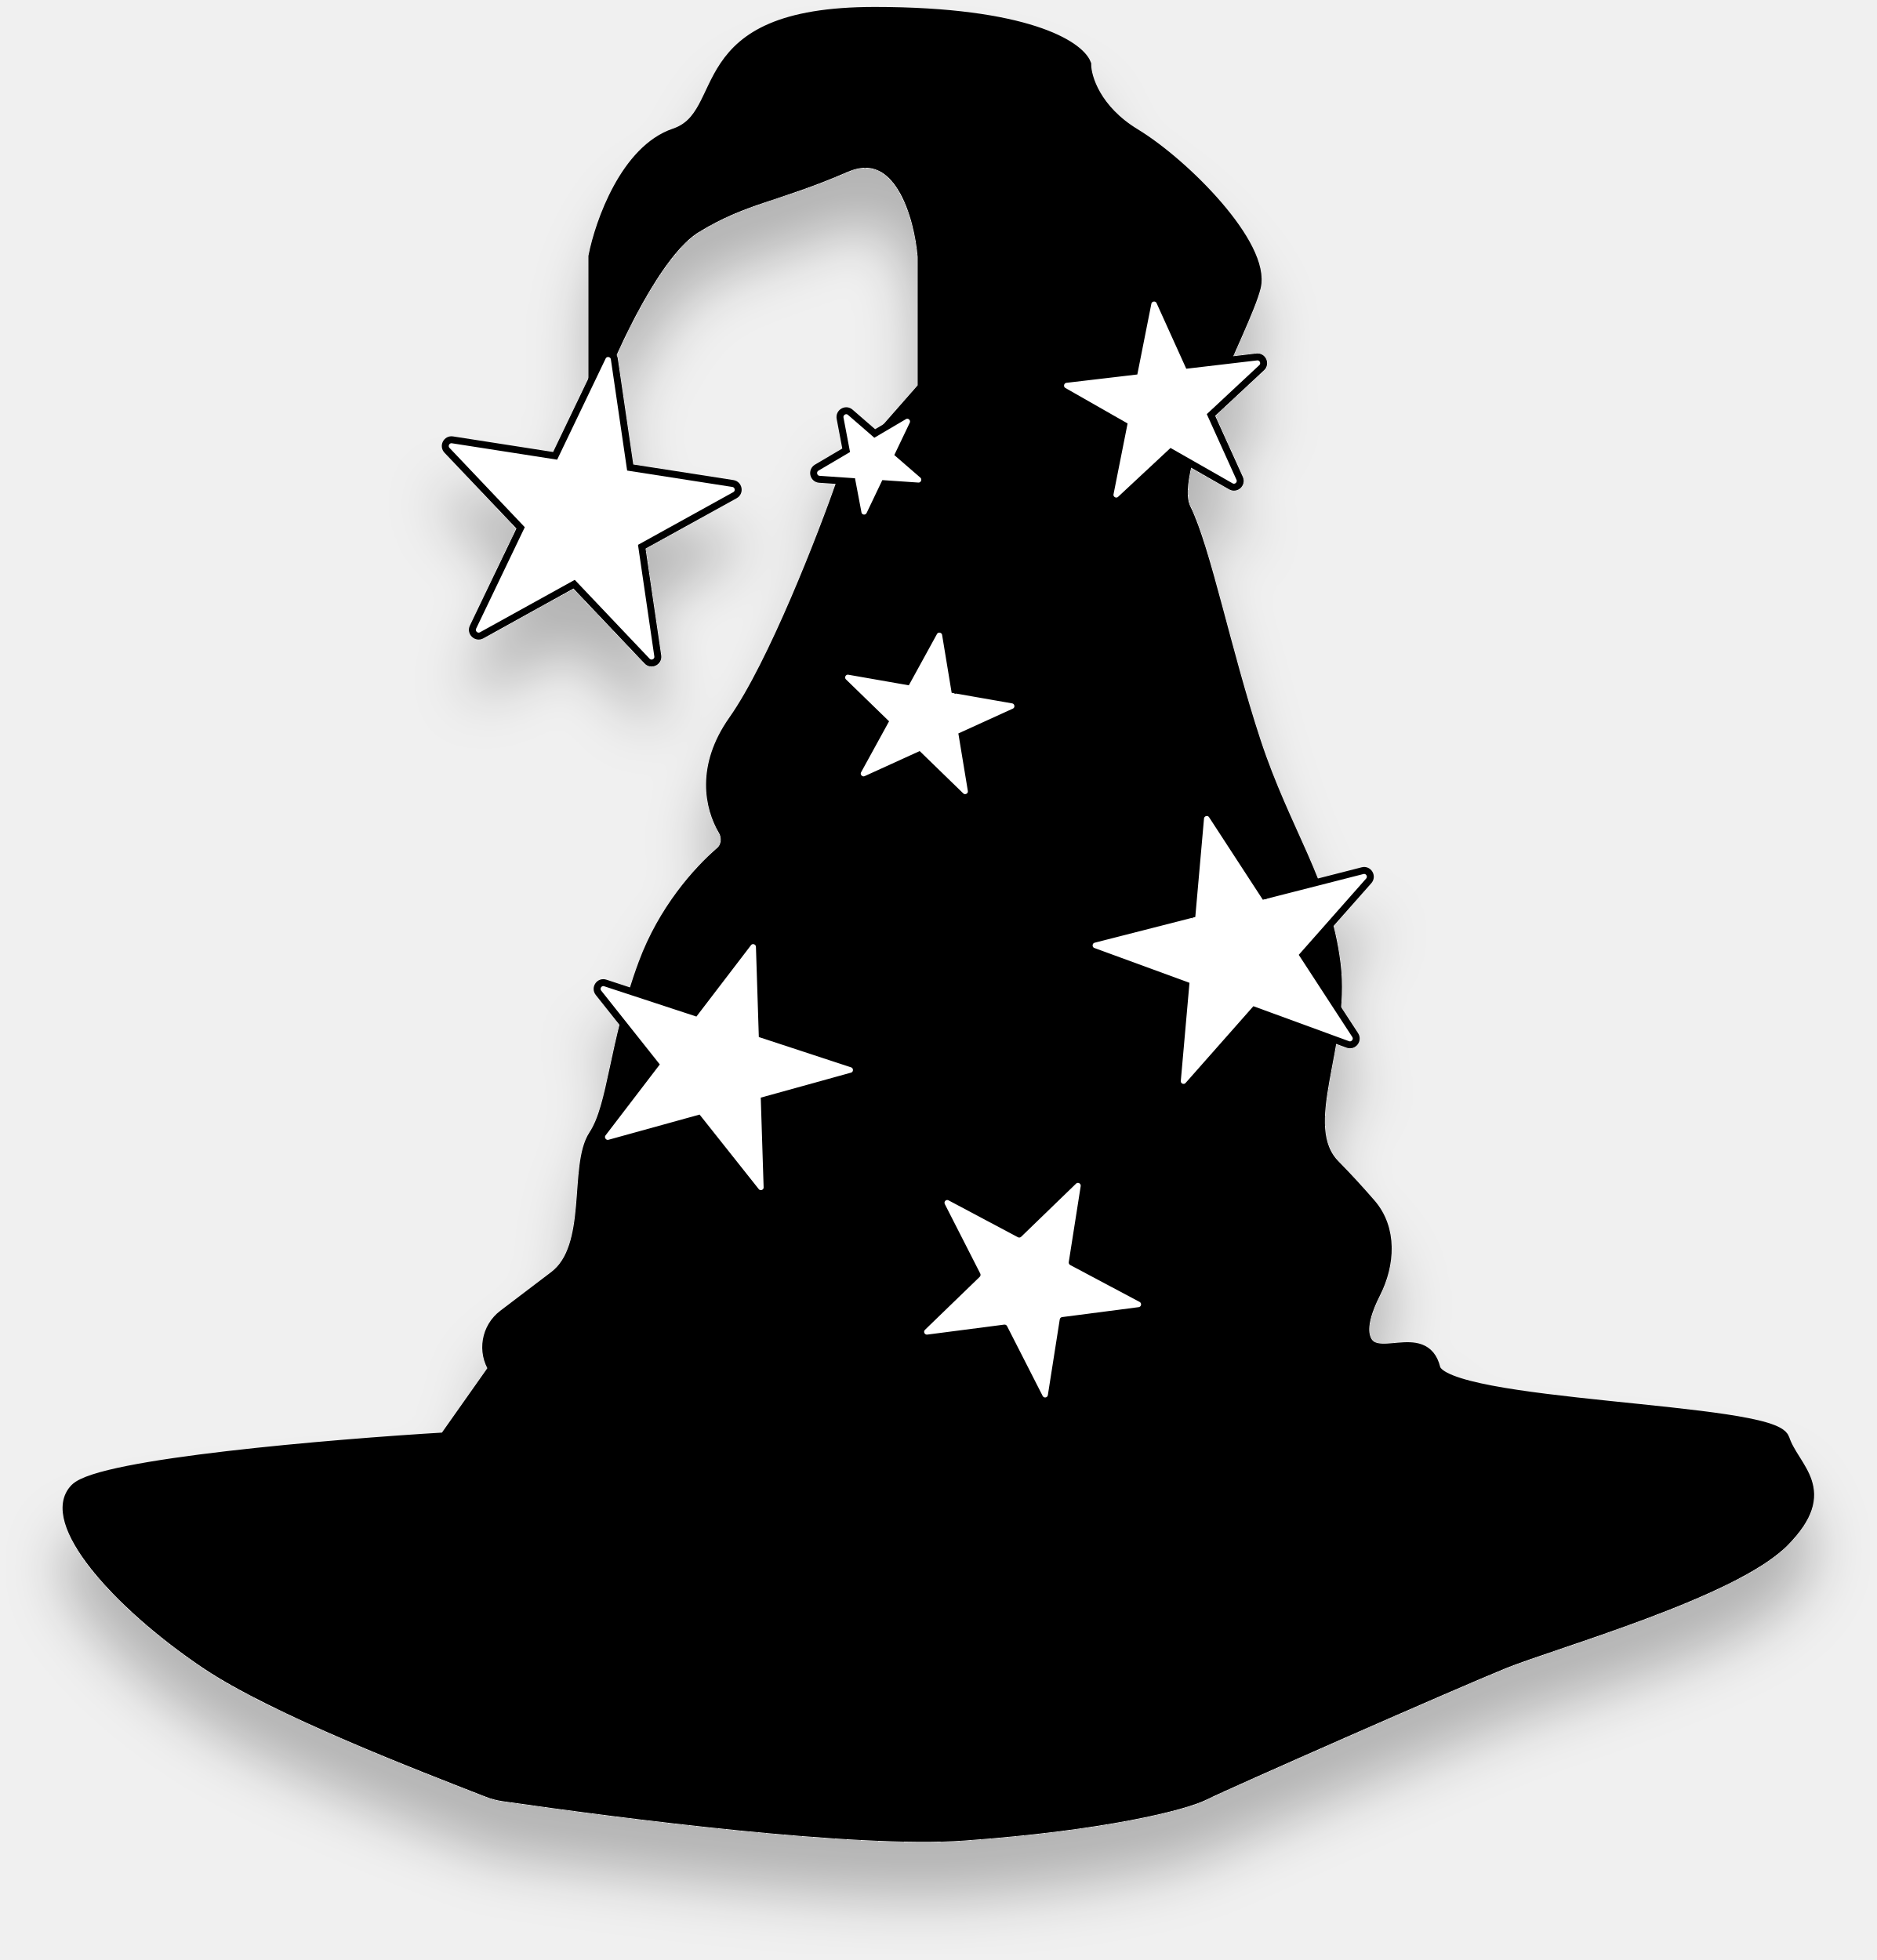
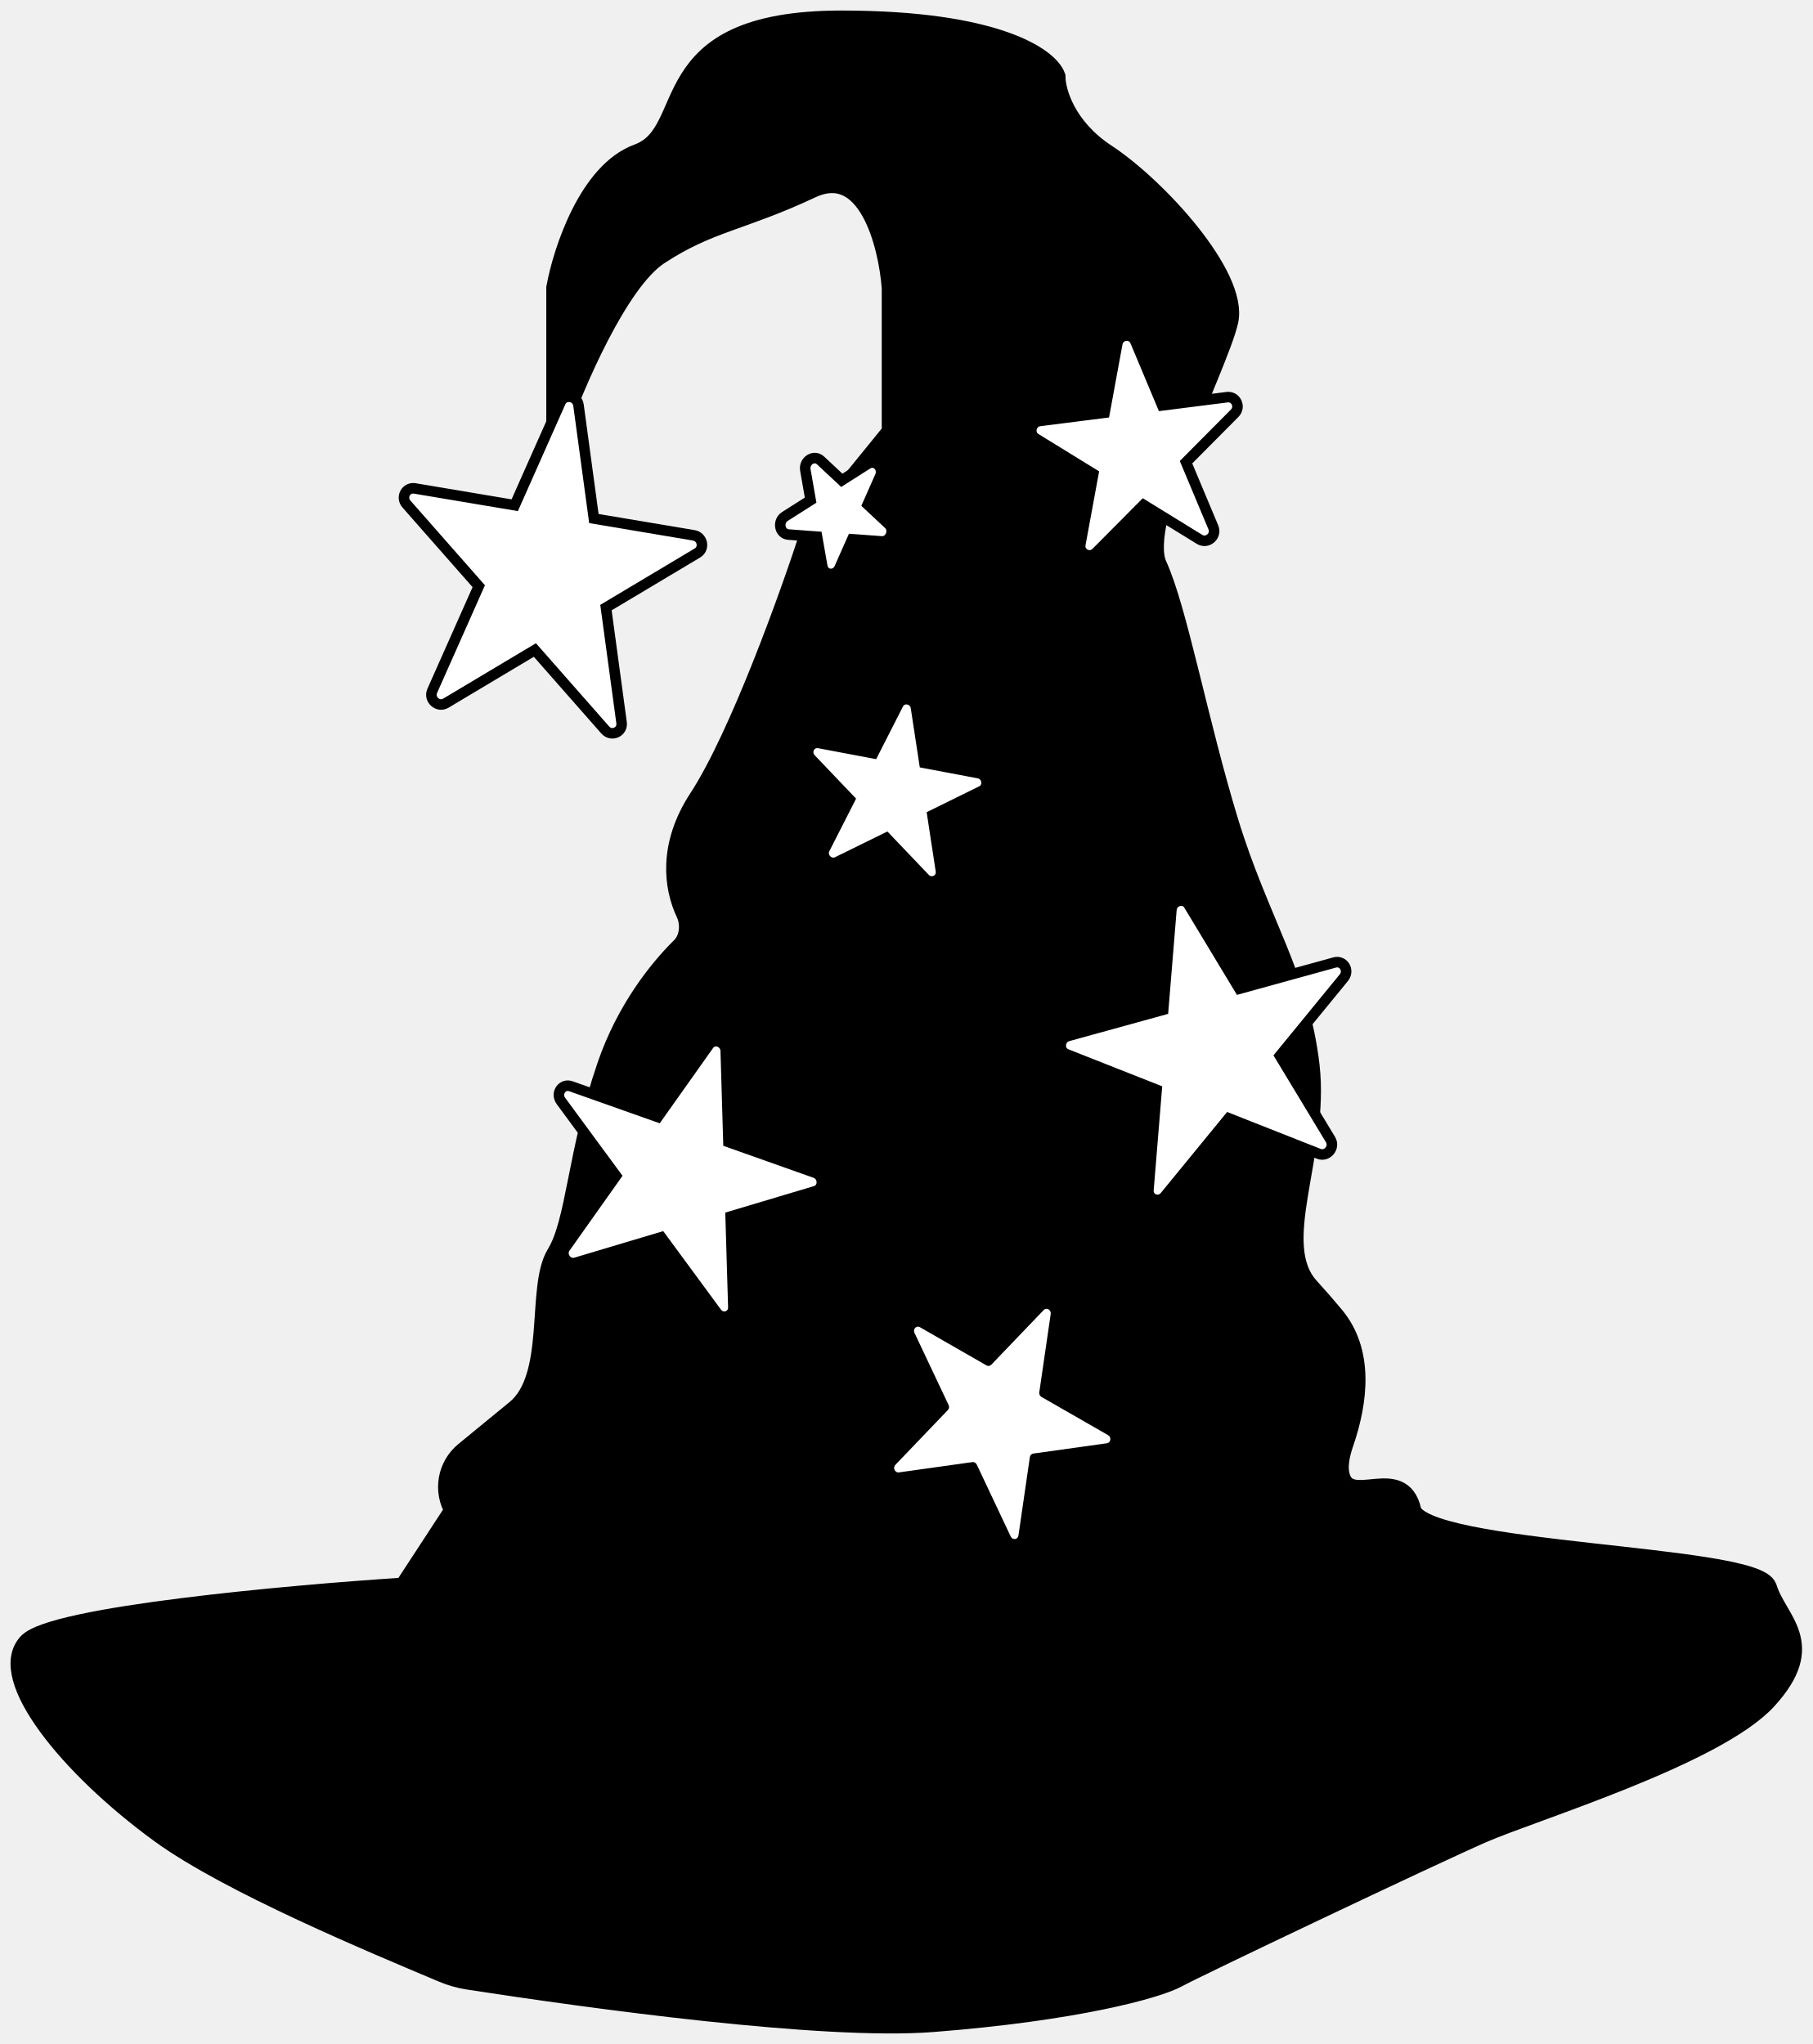
- <svg xmlns="http://www.w3.org/2000/svg" width="135" height="141" viewBox="0 0 135 141" fill="none">
-   <g filter="url(#filter0_d_36_202)">
-     <path d="M42.827 18.454V27.909C44.023 24.757 47.133 18.018 50.004 16.272C53.592 14.091 55.745 14.091 60.769 11.909C64.788 10.164 66.272 15.545 66.511 18.454V27.909L60.769 34.454C59.334 38.575 55.745 47.836 52.874 51.908C50.567 55.181 51.196 58.048 52.153 59.676C52.47 60.216 52.399 60.965 51.925 61.374C50.289 62.786 47.824 65.555 46.415 69.362C44.262 75.18 44.262 79.544 42.827 81.726C41.391 83.907 42.827 89.726 39.956 91.907L36.293 94.691C35.122 95.581 34.841 97.225 35.649 98.453L32.061 103.544C23.927 104.028 7.228 105.434 5.506 107.18C3.353 109.362 8.377 115.18 14.836 119.543C19.801 122.897 30.464 126.967 35.111 128.786C35.471 128.927 35.837 129.025 36.22 129.08C44.787 130.309 61.522 132.476 69.382 131.907C79.429 131.179 85.171 129.725 86.606 128.998C88.042 128.27 104.549 120.998 108.138 119.543C111.726 118.089 124.645 114.452 128.233 110.816C131.822 107.18 128.951 105.725 128.233 103.544C127.516 101.362 103.831 101.362 103.114 98.453C102.396 95.544 98.807 98.453 98.09 96.271C97.809 95.419 98.202 94.186 98.816 92.978C99.855 90.933 100.003 88.431 98.503 86.696C97.737 85.811 96.86 84.844 95.937 83.907C93.066 80.999 96.654 75.18 95.937 69.362C95.219 63.544 92.348 59.908 90.195 53.363C88.042 46.817 86.606 39.545 85.171 36.636C83.736 33.727 89.477 23.545 90.195 20.636C90.913 17.727 85.171 11.909 81.582 9.727C78.712 7.982 77.994 5.606 77.994 4.636C77.516 3.424 73.831 1 62.922 1C49.286 1 52.874 8.273 48.568 9.727C45.123 10.891 43.305 16.03 42.827 18.454Z" fill="black" stroke="black" />
-     <path d="M44.191 25.82C44.126 25.38 43.532 25.287 43.34 25.688L39.934 32.792L32.55 31.642C32.126 31.576 31.861 32.084 32.157 32.396L37.45 37.973L34.026 45.113C33.837 45.508 34.268 45.915 34.651 45.703L41.297 42.026L46.545 47.556C46.848 47.875 47.38 47.618 47.316 47.183L46.167 39.331L52.869 35.623C53.244 35.415 53.142 34.85 52.718 34.783L45.334 33.633L44.191 25.82Z" fill="white" stroke="black" stroke-width="0.5" />
-     <path d="M77.405 85.15C77.542 85.017 77.77 85.138 77.74 85.329L76.881 90.794C76.868 90.879 76.91 90.964 76.986 91.004L81.976 93.658C82.149 93.749 82.103 94.01 81.911 94.035L76.403 94.75C76.316 94.761 76.247 94.829 76.233 94.917L75.377 100.365C75.347 100.556 75.092 100.596 75.004 100.423L72.442 95.399C72.403 95.323 72.322 95.28 72.238 95.291L66.703 96.01C66.512 96.035 66.399 95.799 66.538 95.665L70.475 91.855C70.538 91.794 70.554 91.698 70.514 91.619L67.965 86.62C67.876 86.445 68.061 86.26 68.234 86.352L73.224 89.005C73.3 89.045 73.393 89.032 73.455 88.973L77.405 85.15Z" fill="white" />
-     <path d="M87.185 58.656C86.952 58.298 86.398 58.44 86.361 58.867L85.75 65.769L78.689 67.574C78.26 67.684 78.227 68.283 78.642 68.434L85.299 70.871L84.692 77.734C84.654 78.167 85.187 78.395 85.475 78.07L90.237 72.678L96.953 75.136C97.359 75.284 97.722 74.827 97.486 74.464L93.739 68.713L98.459 63.369C98.752 63.036 98.443 62.525 98.014 62.635L90.953 64.439L87.185 58.656ZM85.747 65.805C85.747 65.805 85.747 65.805 85.747 65.805L85.747 65.805L85.797 65.809L85.747 65.805ZM90.973 64.469L90.973 64.469C90.973 64.469 90.973 64.469 90.973 64.469L90.931 64.497L90.973 64.469Z" fill="white" stroke="black" stroke-width="0.5" />
-     <path d="M54.628 68.11C54.614 67.686 54.079 67.51 53.822 67.846L50.006 72.837L43.541 70.714C43.117 70.575 42.776 71.072 43.054 71.423L47.146 76.578L43.364 81.523C43.102 81.866 43.428 82.349 43.843 82.234L50.232 80.466L54.382 85.695C54.652 86.035 55.195 85.837 55.181 85.403L54.981 79.151L61.279 77.407C61.708 77.289 61.718 76.683 61.295 76.544L54.83 74.421L54.628 68.11ZM50.263 80.457C50.263 80.457 50.263 80.457 50.263 80.457L50.263 80.457ZM50.211 80.44C50.211 80.44 50.211 80.44 50.211 80.439L50.211 80.44ZM54.944 79.161L54.944 79.161L54.944 79.161Z" fill="white" stroke="black" stroke-width="0.5" />
-     <path d="M60.684 49.059L60.847 48.89L60.684 49.059L63.644 51.936L61.726 55.431C61.517 55.81 61.914 56.239 62.308 56.059L66.106 54.329L69.112 57.25C69.423 57.553 69.938 57.284 69.868 56.856L69.217 52.911L72.959 51.207C73.36 51.024 73.282 50.43 72.847 50.353L68.675 49.623L68.018 45.641C67.948 45.219 67.386 45.12 67.18 45.494L65.243 49.023L61.072 48.293C60.636 48.217 60.365 48.75 60.684 49.059ZM69.211 52.874C69.211 52.874 69.211 52.874 69.211 52.874L69.211 52.874ZM68.681 49.659L68.681 49.658C68.681 49.658 68.681 49.659 68.681 49.659L68.631 49.667L68.681 49.659Z" fill="white" stroke="black" stroke-width="0.5" />
-     <path d="M61.164 29.658C60.843 29.38 60.352 29.669 60.432 30.09L60.868 32.393L58.753 33.639C58.371 33.864 58.504 34.45 58.944 34.48L61.294 34.641L61.723 36.903C61.804 37.33 62.378 37.403 62.566 37.01L63.622 34.799L66.04 34.964C66.47 34.994 66.692 34.452 66.366 34.169L64.639 32.672L65.666 30.523C65.858 30.122 65.421 29.713 65.039 29.938L62.923 31.184L61.164 29.658ZM63.588 34.797L63.589 34.797L63.588 34.797Z" fill="white" stroke="black" stroke-width="0.5" />
-     <path d="M83.428 21.707C83.248 21.308 82.662 21.377 82.577 21.807L81.603 26.713L76.691 27.291C76.26 27.342 76.142 27.915 76.519 28.13L80.833 30.591L79.857 35.505C79.772 35.934 80.284 36.219 80.604 35.921L84.237 32.533L88.54 34.987C88.918 35.203 89.353 34.807 89.173 34.409L87.112 29.852L90.755 26.455C91.073 26.158 90.829 25.628 90.398 25.679L85.486 26.257L83.428 21.707ZM87.086 29.877L87.086 29.876L87.086 29.877Z" fill="white" stroke="black" stroke-width="0.5" />
-   </g>
-   <defs>
-     <filter id="filter0_d_36_202" x="0.501" y="0.5" width="133.999" height="140" filterUnits="userSpaceOnUse" color-interpolation-filters="sRGB">
-       <feFlood flood-opacity="0" result="BackgroundImageFix" />
-       <feColorMatrix in="SourceAlpha" type="matrix" values="0 0 0 0 0 0 0 0 0 0 0 0 0 0 0 0 0 0 127 0" result="hardAlpha" />
-       <feOffset dy="4" />
-       <feGaussianBlur stdDeviation="2" />
-       <feComposite in2="hardAlpha" operator="out" />
-       <feColorMatrix type="matrix" values="0 0 0 0 0 0 0 0 0 0 0 0 0 0 0 0 0 0 0.25 0" />
-       <feBlend mode="normal" in2="BackgroundImageFix" result="effect1_dropShadow_36_202" />
-       <feBlend mode="normal" in="SourceGraphic" in2="effect1_dropShadow_36_202" result="shape" />
-     </filter>
-   </defs>
+ <svg xmlns="http://www.w3.org/2000/svg" width="86" height="97" viewBox="0 0 86 97" fill="none">
+   <path d="M26.419 13.658V20.514C27.223 18.229 29.313 13.341 31.242 12.075C33.654 10.493 35.101 10.493 38.477 8.911C41.178 7.645 42.174 11.548 42.335 13.658V20.514L38.477 25.261C37.512 28.249 35.101 34.965 33.172 37.918C31.721 40.139 31.997 42.102 32.566 43.313C32.819 43.852 32.754 44.56 32.329 44.978C31.237 46.052 29.721 47.981 28.831 50.576C27.384 54.795 27.384 57.959 26.419 59.542C25.455 61.124 26.419 65.343 24.49 66.925L22.064 68.915C21.243 69.589 21.043 70.764 21.596 71.672L19.185 75.364C13.719 75.715 2.497 76.735 1.34 78.001C-0.107 79.583 3.269 83.802 7.61 86.966C10.874 89.346 17.802 92.222 21.025 93.581C21.405 93.741 21.801 93.855 22.208 93.918C28.03 94.815 39.052 96.339 44.264 95.932C51.017 95.405 54.875 94.35 55.84 93.823C56.804 93.295 67.897 88.021 70.308 86.966C72.72 85.912 81.401 83.275 83.813 80.638C86.224 78.001 84.295 76.946 83.813 75.364C83.331 73.781 67.415 73.781 66.932 71.672C66.45 69.562 64.039 71.672 63.556 70.09C63.424 69.657 63.514 69.088 63.722 68.485C64.424 66.445 64.667 64.133 63.285 62.474C62.916 62.03 62.519 61.572 62.109 61.124C60.18 59.014 62.592 54.795 62.109 50.576C61.627 46.356 59.698 43.719 58.251 38.973C56.804 34.226 55.84 28.952 54.875 26.843C53.91 24.733 57.769 17.349 58.251 15.24C58.733 13.13 54.875 8.911 52.463 7.329C50.534 6.063 50.052 4.34 50.052 3.637C49.73 2.758 47.255 1 39.924 1C30.76 1 33.172 6.274 30.278 7.329C27.963 8.173 26.741 11.9 26.419 13.658Z" fill="black" stroke="black" />
+   <path d="M28.177 24.608L27.448 19.23C27.387 18.777 26.777 18.675 26.594 19.086L24.422 23.976L19.68 23.179C19.265 23.109 19.003 23.599 19.285 23.92L22.715 27.819L20.508 32.786C20.329 33.188 20.778 33.594 21.153 33.37L25.378 30.847L28.715 34.641C29.011 34.978 29.55 34.738 29.491 34.296L28.75 28.834L33.092 26.241C33.449 26.028 33.334 25.475 32.919 25.405L28.177 24.608Z" fill="white" stroke="black" stroke-width="0.5" />
+   <path d="M49.522 62.166C49.653 62.028 49.88 62.159 49.852 62.355L49.31 66.074C49.298 66.162 49.34 66.251 49.416 66.294L52.574 68.106C52.742 68.202 52.705 68.465 52.521 68.491L49.022 68.981C48.94 68.993 48.876 69.059 48.863 69.146L48.321 72.872C48.292 73.068 48.042 73.1 47.956 72.919L46.343 69.504C46.304 69.422 46.221 69.374 46.137 69.385L42.65 69.874C42.465 69.9 42.347 69.657 42.478 69.52L44.974 66.914C45.032 66.853 45.045 66.758 45.008 66.678L43.388 63.251C43.303 63.07 43.48 62.888 43.647 62.984L46.806 64.797C46.881 64.84 46.972 64.828 47.031 64.766L49.522 62.166Z" fill="white" />
+   <path d="M58.804 46.922L56.404 42.945C56.181 42.576 55.614 42.733 55.578 43.173L55.189 47.919L50.673 49.165C50.253 49.281 50.203 49.871 50.6 50.028L54.878 51.717L54.489 56.466C54.452 56.906 54.988 57.115 55.27 56.771L58.3 53.069L62.573 54.756C62.97 54.913 63.351 54.452 63.129 54.083L60.726 50.104L63.759 46.398C64.04 46.054 63.74 45.56 63.321 45.676L58.804 46.922Z" fill="white" stroke="black" stroke-width="0.5" />
+   <path d="M34.562 54.197L34.434 49.873C34.421 49.435 33.876 49.242 33.63 49.588L31.207 53.008L27.09 51.55C26.676 51.403 26.347 51.885 26.614 52.247L29.228 55.801L26.816 59.206C26.569 59.555 26.911 60.046 27.317 59.925L31.37 58.714L34.003 62.294C34.267 62.653 34.808 62.474 34.795 62.033L34.667 57.729L38.691 56.527C39.101 56.404 39.093 55.803 38.679 55.656L34.562 54.197Z" fill="white" stroke="black" stroke-width="0.5" />
+   <path d="M43.861 36.205L43.46 33.576C43.393 33.14 42.814 33.031 42.618 33.417L41.433 35.746L38.862 35.261C38.435 35.18 38.17 35.695 38.474 36.014L40.315 37.945L39.127 40.279C38.931 40.665 39.346 41.092 39.732 40.903L42.049 39.764L43.883 41.687C44.188 42.007 44.71 41.756 44.643 41.321L44.241 38.686L46.567 37.542C46.952 37.353 46.859 36.771 46.432 36.69L43.861 36.205Z" fill="white" stroke="black" stroke-width="0.5" />
+   <path d="M39.94 22.794L38.931 21.85C38.623 21.562 38.134 21.873 38.211 22.308L38.461 23.734L37.244 24.507C36.873 24.742 36.987 25.337 37.409 25.368L38.765 25.468L39.013 26.875C39.089 27.313 39.649 27.37 39.831 26.958L40.437 25.591L41.822 25.693C42.24 25.724 42.472 25.164 42.162 24.874L41.167 23.943L41.759 22.604C41.944 22.188 41.527 21.786 41.157 22.021L39.94 22.794Z" fill="white" stroke="black" stroke-width="0.5" />
+   <path d="M55.143 19.239L53.867 16.195C53.695 15.784 53.092 15.861 53.011 16.303L52.407 19.587L49.332 19.977C48.909 20.031 48.78 20.589 49.14 20.81L51.872 22.492L51.258 25.83C51.178 26.265 51.7 26.534 52.014 26.219L54.257 23.961L56.915 25.597C57.285 25.825 57.738 25.432 57.569 25.029L56.272 21.934L58.579 19.612C58.882 19.307 58.64 18.796 58.217 18.849L55.143 19.239Z" fill="white" stroke="black" stroke-width="0.5" />
</svg>
